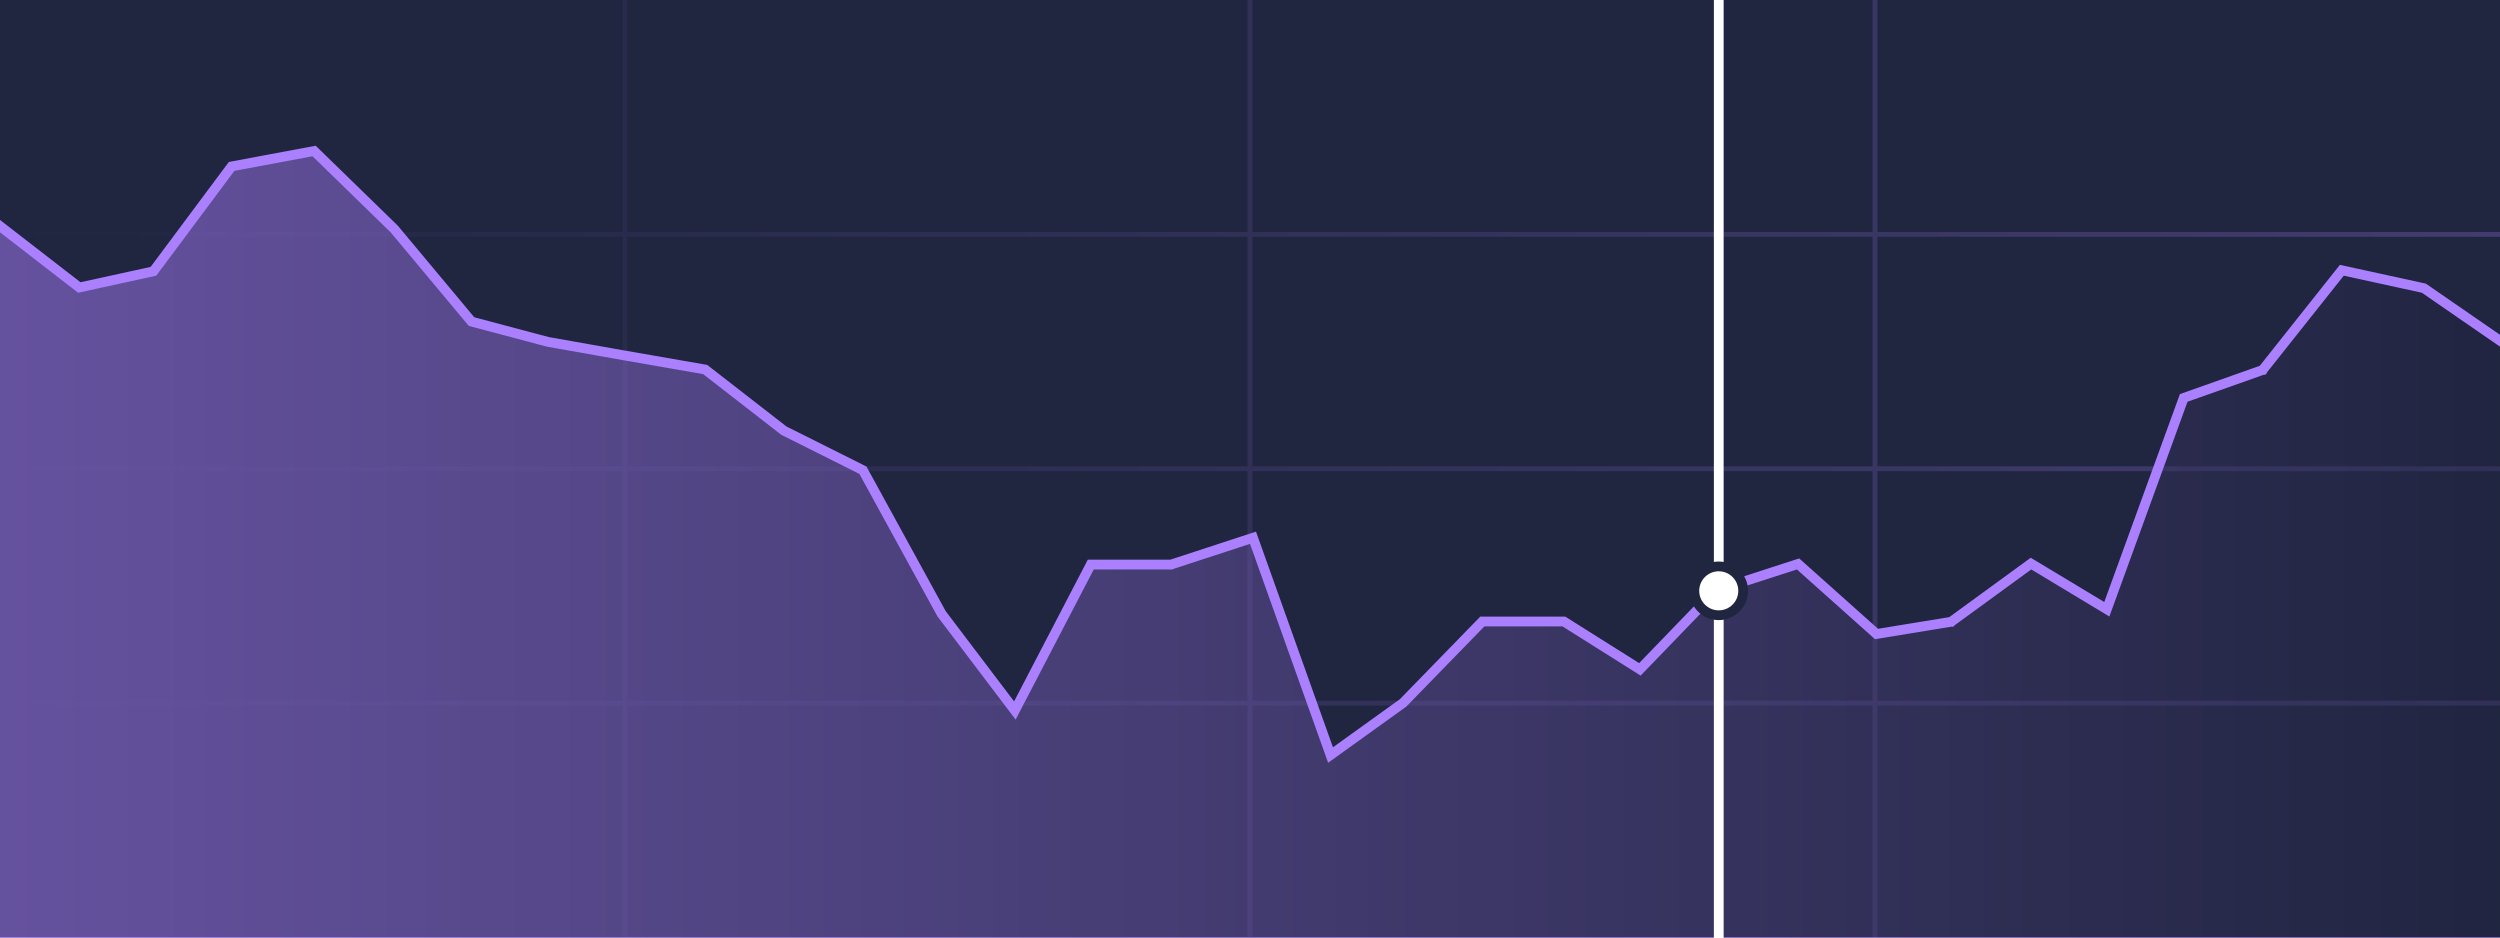
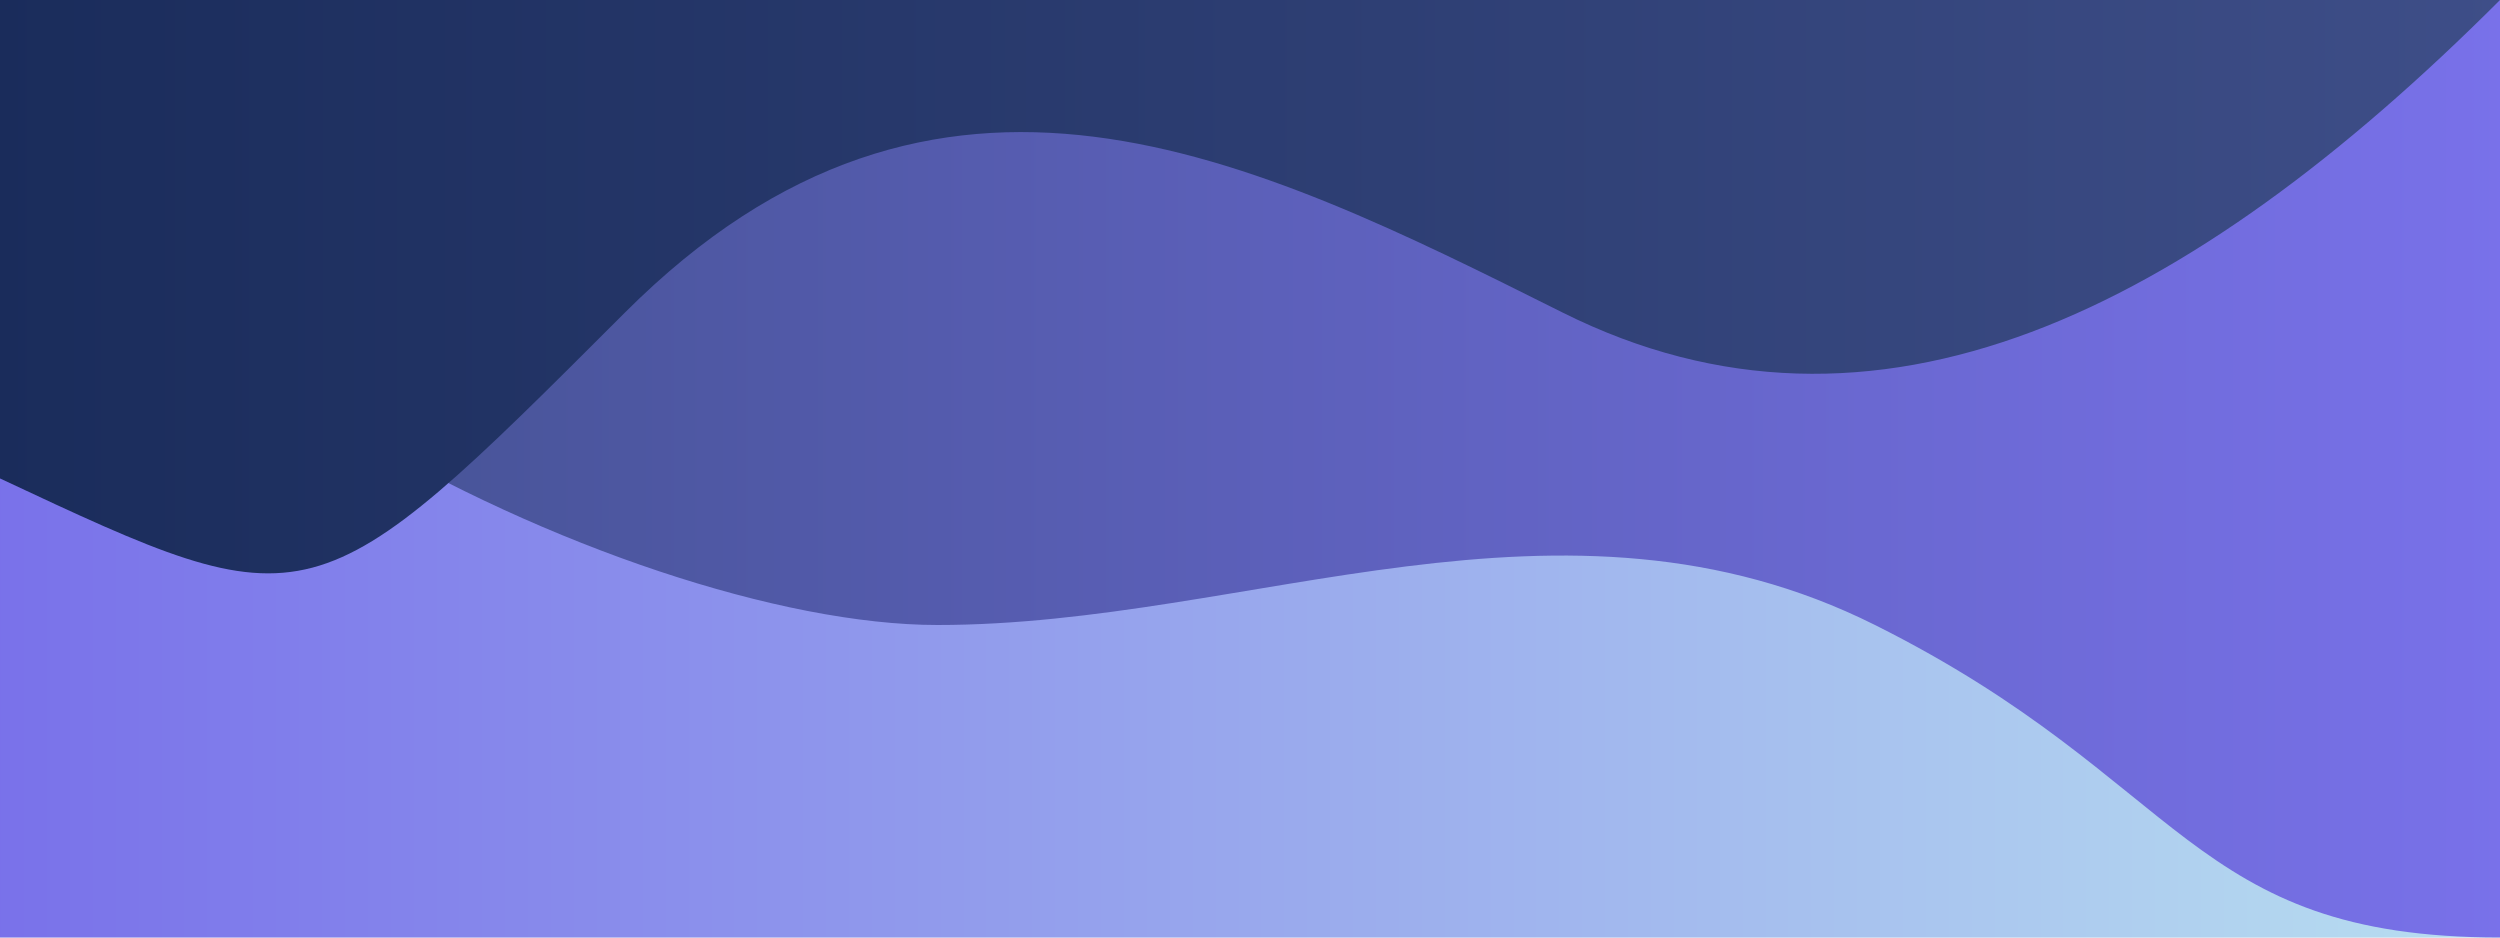
<svg xmlns="http://www.w3.org/2000/svg" width="512px" height="192px" viewBox="0 0 512 192" version="1.1">
  <defs>
-     <linearGradient x1="100%" y1="50.646%" x2="0%" y2="50.646%" id="linearGradient-1">
-       <stop stop-color="#AB80FF" offset="0%" />
-       <stop stop-color="#202540" offset="100%" />
+     <linearGradient x1="100%" y1="50%" x2="0%" y2="50%" id="linearGradient-1">
+       <stop stop-color="#B8DFF0" offset="0%" />
+       <stop stop-color="#7971EA" offset="100%" />
    </linearGradient>
-     <linearGradient x1="0%" y1="49.246%" x2="100%" y2="49.246%" id="linearGradient-2">
-       <stop stop-color="#AB80FF" offset="0%" />
-       <stop stop-color="#202540" offset="100%" />
+     <linearGradient x1="0%" y1="50%" x2="100%" y2="50%" id="linearGradient-2">
+       <stop stop-color="#7971EA" offset="0%" />
+       <stop stop-color="#3E4E88" offset="100%" />
+     </linearGradient>
+     <linearGradient x1="0%" y1="50%" x2="100%" y2="50%" id="linearGradient-3">
+       <stop stop-color="#1A2C5B" offset="0%" />
+       <stop stop-color="#3E4E88" offset="100%" />
    </linearGradient>
  </defs>
-   <g id="E*TRADE" stroke="none" stroke-width="1" fill="none" fill-rule="evenodd">
-     <rect id="Rectangle" fill="#202540" x="0" y="0" width="512" height="192" />
-     <path d="M128,144 L0,144 L128,144 L128,96 L256,96 L256,144 L128,144 L128,192 L128,144 L256,144 L256,96 L384,96 L384,144 L256,144 L256,192 L256,144 L384,144 L384,96 L512,96 L384,96 L384,48 L256,48 L256,0 L256,48 L384,48 L384,0 L384,48 L512,48 L384,48 L384,96 L256,96 L256,48 L128,48 L128,96 L0,96 L128,96 L128,48 L0,48 L128,48 L128,0 L128,48 L256,48 L256,96 L128,96 L128,144 Z M384,144 L512,144 L384,144 L384,192 L384,144 Z" id="Mesh" stroke="url(#linearGradient-1)" opacity="0.248" stroke-linecap="square" fill-rule="nonzero" />
-     <path d="M16.243,58.879 L31.422,55.561 L47.432,34.082 L64.326,30.922 L80.698,46.859 L80.768,46.935 L96.564,65.856 L112.175,70.01 L128.171,72.846 L144.417,75.674 L160.536,88.195 L176.727,96.302 L192.842,125.714 L207.842,145.508 L223.393,115.621 L239.84,115.621 L256.614,110.129 L272.495,154.629 L287.345,143.959 L303.578,127.286 L320.289,127.286 L335.845,137.084 L351.454,120.924 L368.238,115.493 L384.31,129.84 L399.603,127.338 L415.947,115.421 L431.476,124.776 L447.222,81.492 L463.395,75.769 L479.604,55.349 L496.406,59.02 L513,70.47 L513,193 L-1,193 L-1,45.538 L16.243,58.879 Z M160.536,88.195 L160.613,88.256 L160.448,88.151 L160.536,88.195 Z M239.84,115.621 L240,115.621 L239.689,115.67 L239.84,115.621 Z M399.603,127.338 L399.839,127.299 L399.411,127.478 L399.603,127.338 Z M463.395,75.769 L463.666,75.674 L463.217,75.995 L463.395,75.769 Z" id="Path" stroke="#AB80FF" stroke-width="2" fill-opacity="0.5" fill="url(#linearGradient-2)" fill-rule="nonzero" />
-     <path d="M352,0 L352,192" id="Line-2" stroke="#FFFFFF" stroke-width="2" stroke-linecap="square" fill-rule="nonzero" />
-     <circle id="Oval" stroke="#202540" stroke-width="2" fill="#FFFFFF" fill-rule="nonzero" cx="352" cy="121" r="5" />
+   <g id="E*TRADE-Abstract" stroke="none" stroke-width="1" fill="none" fill-rule="evenodd">
+     <rect id="Rectangle" fill="url(#linearGradient-1)" x="0" y="0" width="512" height="192" />
+     <path d="M-2.27373675e-13,192 C64,192 64,160 128,128 C192,96 256,128 320,128 C384,128 512,64 512,-2.84217094e-14 C469.333,-2.84217094e-14 298.667,-2.84217094e-14 -2.27373675e-13,-2.84217094e-14 C-2.27373675e-13,85.333 -2.27373675e-13,149.333 -2.27373675e-13,192 Z" id="Path-3-Copy" fill="url(#linearGradient-2)" fill-rule="nonzero" transform="translate(256, 96) scale(-1, 1) translate(-256, -96) " />
+     <path d="M7.06819371e-28,97.986 C64,128 64,128 128,64 C192,-3.1485925e-13 256,32 320,64 C384,96 448,64 512,-2.84217094e-14 C469.333,-2.84217094e-14 298.667,-2.84217094e-14 -2.27373675e-13,-2.84217094e-14 C-7.57912251e-14,22.657 7.06819371e-28,55.319 7.06819371e-28,97.986 Z" id="Path-3" fill="url(#linearGradient-3)" fill-rule="nonzero" />
  </g>
</svg>
